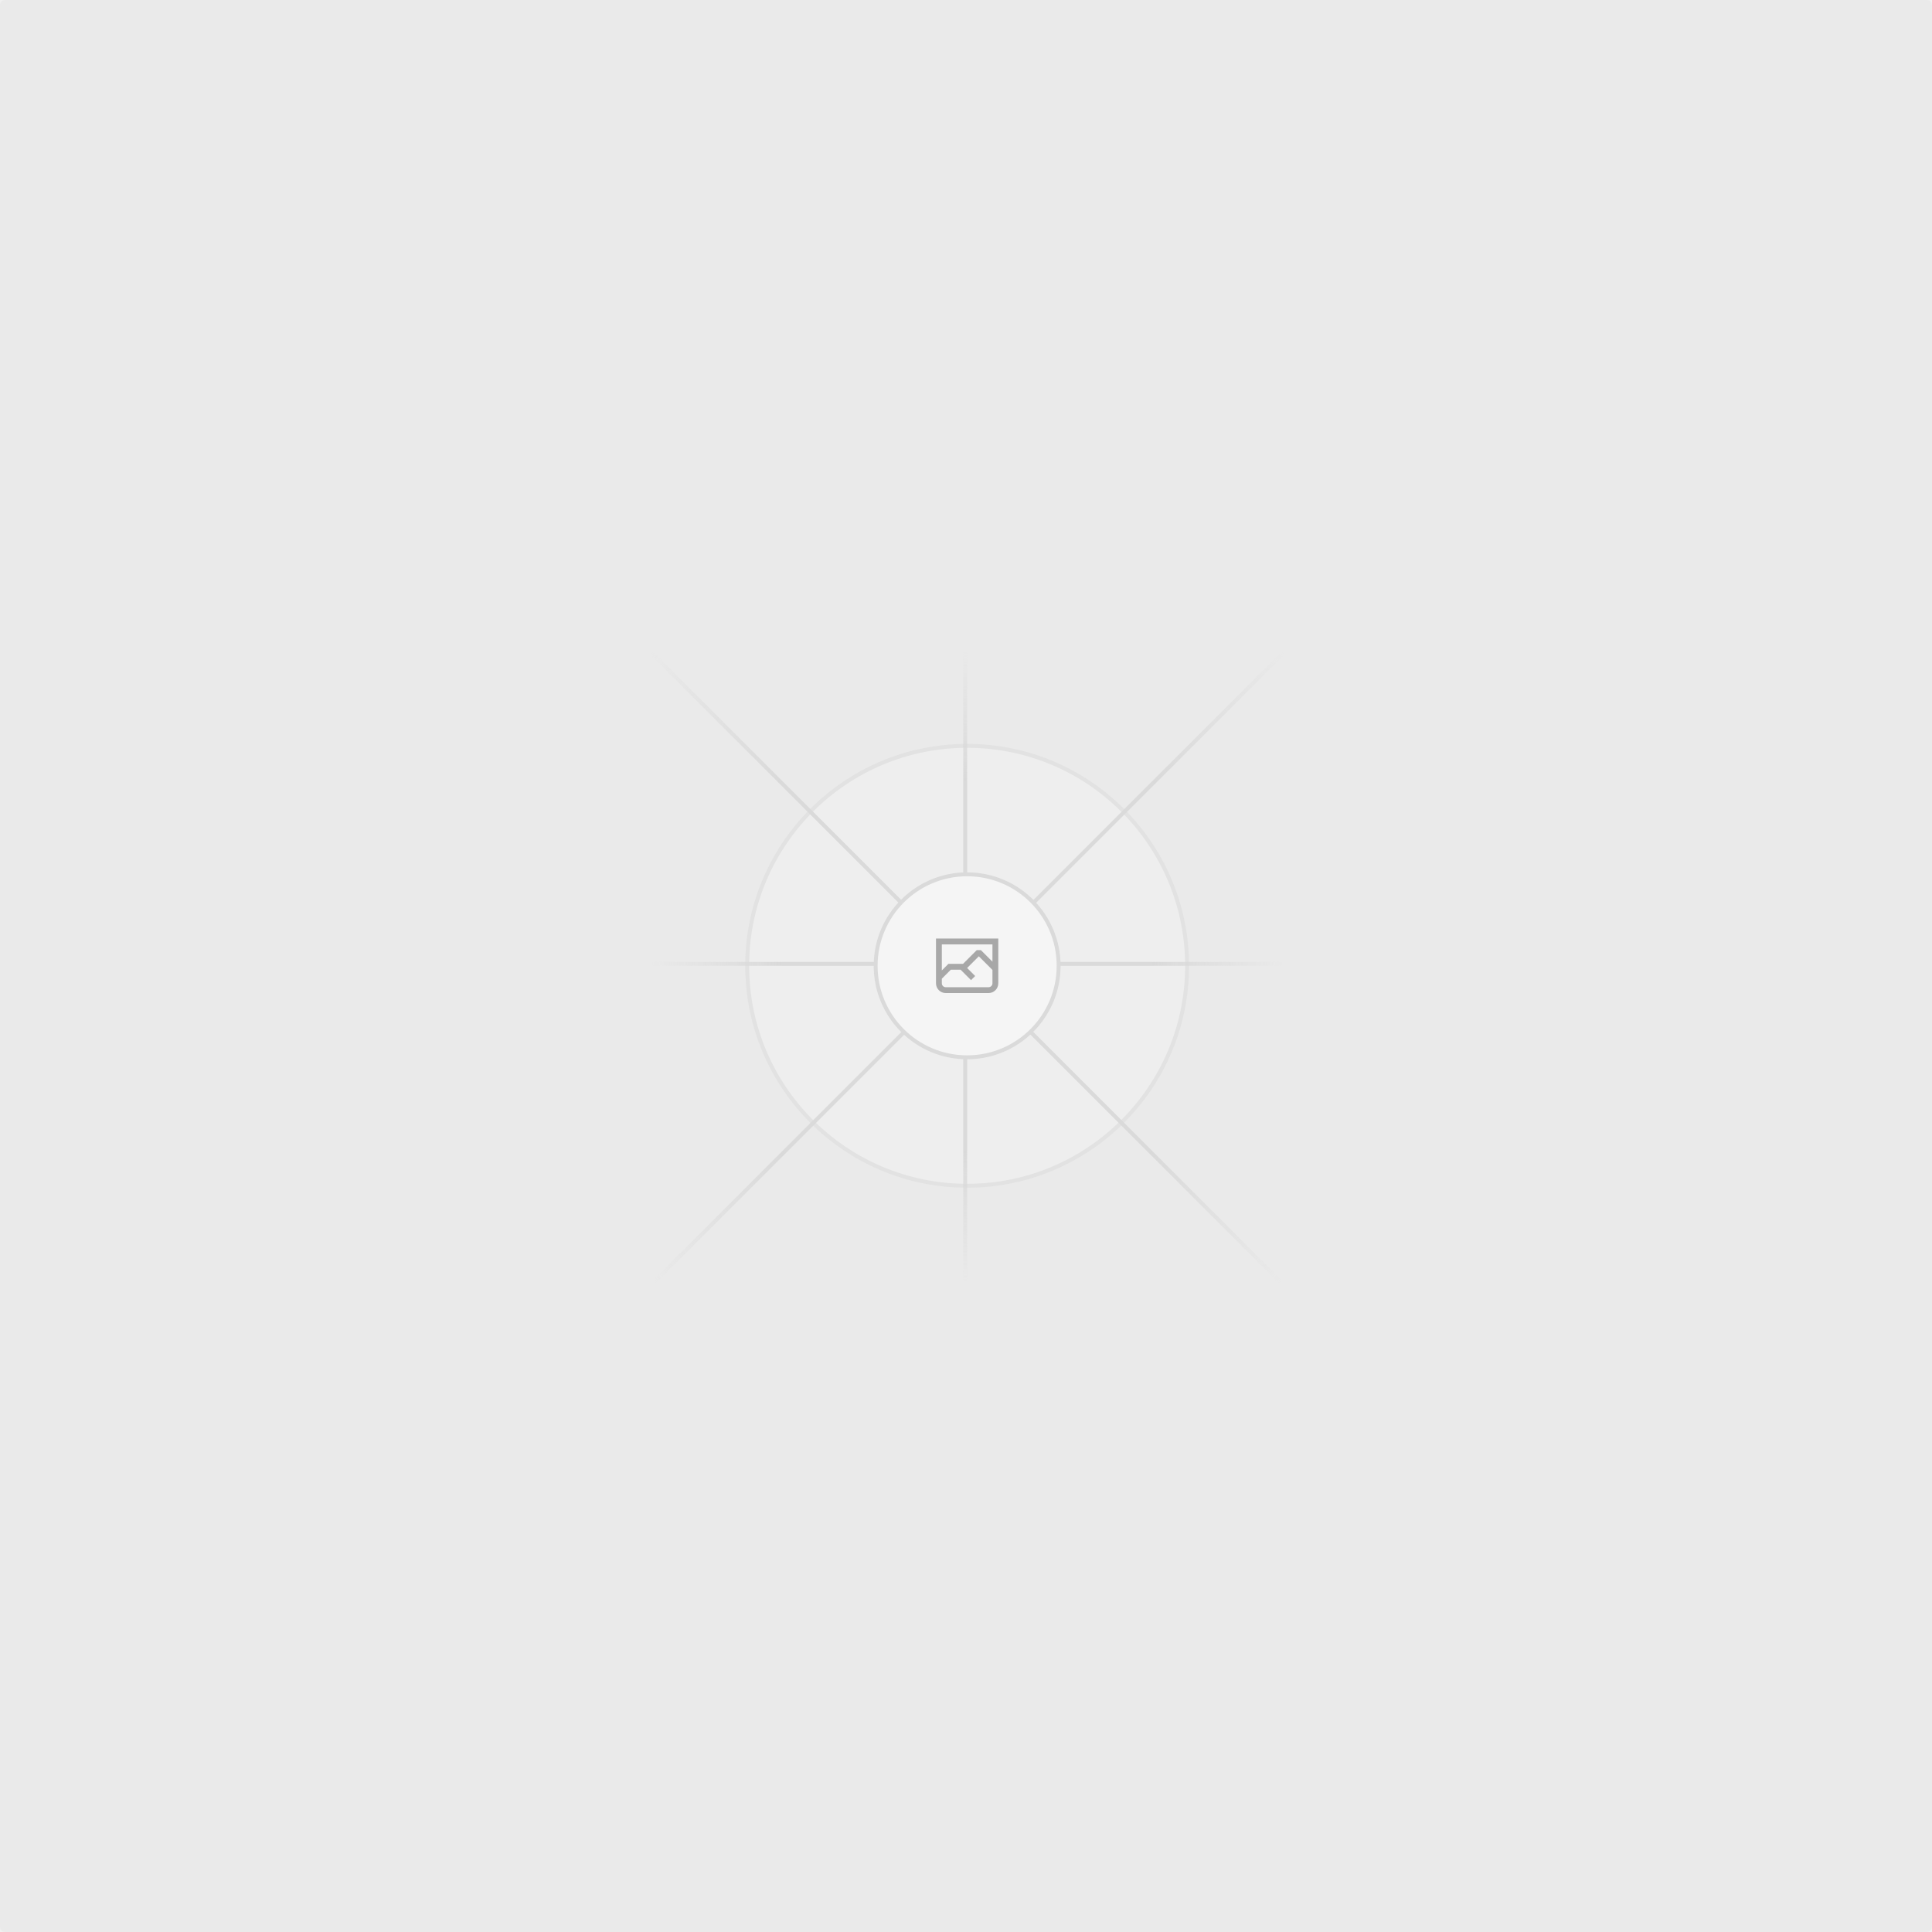
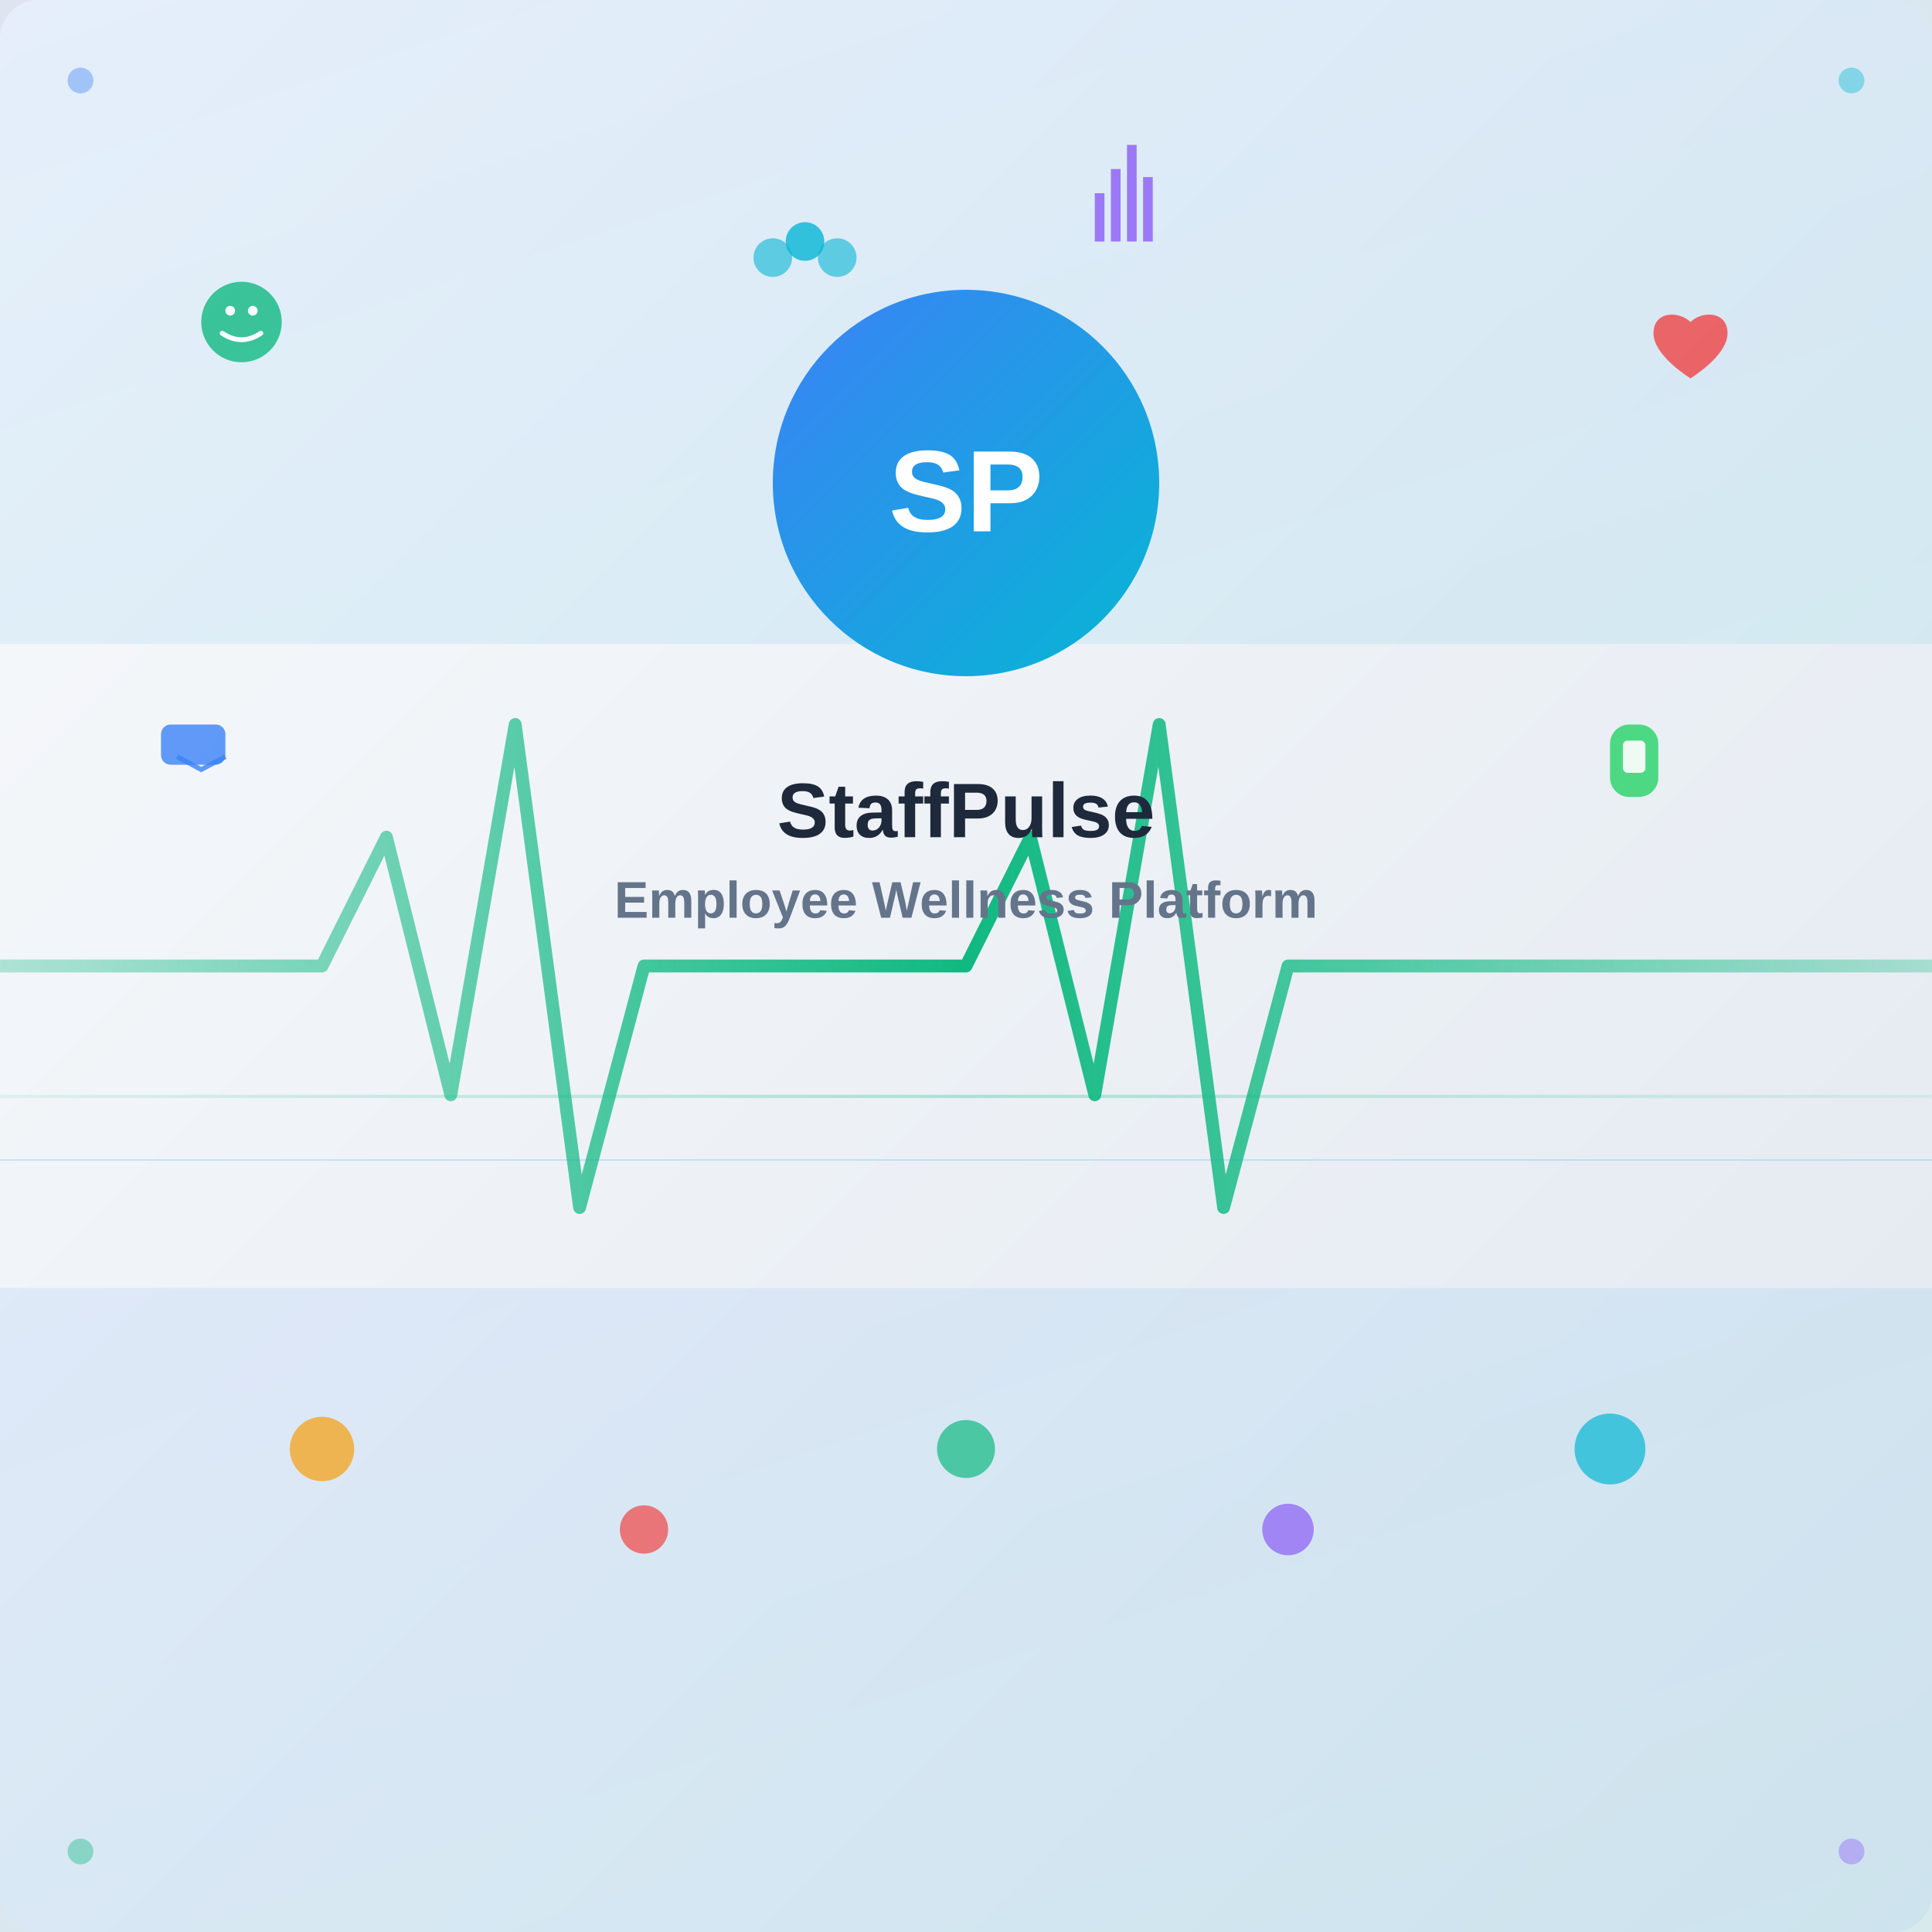
- <svg xmlns="http://www.w3.org/2000/svg" width="1200" height="1200" fill="none">
-   <rect width="1200" height="1200" fill="#EAEAEA" rx="3" />
-   <g opacity=".5">
-     <g opacity=".5">
-       <path fill="#FAFAFA" d="M600.709 736.5c-75.454 0-136.621-61.167-136.621-136.62 0-75.454 61.167-136.621 136.621-136.621 75.453 0 136.62 61.167 136.62 136.621 0 75.453-61.167 136.62-136.62 136.62Z" />
-       <path stroke="#C9C9C9" stroke-width="2.418" d="M600.709 736.5c-75.454 0-136.621-61.167-136.621-136.62 0-75.454 61.167-136.621 136.621-136.621 75.453 0 136.62 61.167 136.62 136.621 0 75.453-61.167 136.62-136.62 136.62Z" />
-     </g>
-     <path stroke="url(#a)" stroke-width="2.418" d="M0-1.209h553.581" transform="scale(1 -1) rotate(45 1163.11 91.165)" />
-     <path stroke="url(#b)" stroke-width="2.418" d="M404.846 598.671h391.726" />
-     <path stroke="url(#c)" stroke-width="2.418" d="M599.5 795.742V404.017" />
-     <path stroke="url(#d)" stroke-width="2.418" d="m795.717 796.597-391.441-391.44" />
-     <path fill="#fff" d="M600.709 656.704c-31.384 0-56.825-25.441-56.825-56.824 0-31.384 25.441-56.825 56.825-56.825 31.383 0 56.824 25.441 56.824 56.825 0 31.383-25.441 56.824-56.824 56.824Z" />
-     <g clip-path="url(#e)">
-       <path fill="#666" fill-rule="evenodd" d="M616.426 586.58h-31.434v16.176l3.553-3.554.531-.531h9.068l.074-.074 8.463-8.463h2.565l7.18 7.181V586.58Zm-15.715 14.654 3.698 3.699 1.283 1.282-2.565 2.565-1.282-1.283-5.2-5.199h-6.066l-5.514 5.514-.073.073v2.876a2.418 2.418 0 0 0 2.418 2.418h26.598a2.418 2.418 0 0 0 2.418-2.418v-8.317l-8.463-8.463-7.181 7.181-.071.072Zm-19.347 5.442v4.085a6.045 6.045 0 0 0 6.046 6.045h26.598a6.044 6.044 0 0 0 6.045-6.045v-7.108l1.356-1.355-1.282-1.283-.074-.073v-17.989h-38.689v23.43l-.146.146.146.147Z" clip-rule="evenodd" />
-     </g>
-     <path stroke="#C9C9C9" stroke-width="2.418" d="M600.709 656.704c-31.384 0-56.825-25.441-56.825-56.824 0-31.384 25.441-56.825 56.825-56.825 31.383 0 56.824 25.441 56.824 56.825 0 31.383-25.441 56.824-56.824 56.824Z" />
-   </g>
+ <svg xmlns="http://www.w3.org/2000/svg" width="1200" height="1200" viewBox="0 0 1200 1200" fill="none">
  <defs>
-     <linearGradient id="a" x1="554.061" x2="-.48" y1=".083" y2=".087" gradientUnits="userSpaceOnUse">
-       <stop stop-color="#C9C9C9" stop-opacity="0" />
-       <stop offset=".208" stop-color="#C9C9C9" />
-       <stop offset=".792" stop-color="#C9C9C9" />
-       <stop offset="1" stop-color="#C9C9C9" stop-opacity="0" />
+     <linearGradient id="bgGradient" x1="0%" y1="0%" x2="100%" y2="100%">
+       <stop offset="0%" style="stop-color:#F8FAFC;stop-opacity:1" />
+       <stop offset="100%" style="stop-color:#E2E8F0;stop-opacity:1" />
    </linearGradient>
-     <linearGradient id="b" x1="796.912" x2="404.507" y1="599.963" y2="599.965" gradientUnits="userSpaceOnUse">
-       <stop stop-color="#C9C9C9" stop-opacity="0" />
-       <stop offset=".208" stop-color="#C9C9C9" />
-       <stop offset=".792" stop-color="#C9C9C9" />
-       <stop offset="1" stop-color="#C9C9C9" stop-opacity="0" />
+     <linearGradient id="brandGradient" x1="0%" y1="0%" x2="100%" y2="100%">
+       <stop offset="0%" style="stop-color:#3B82F6;stop-opacity:1" />
+       <stop offset="100%" style="stop-color:#06B6D4;stop-opacity:1" />
    </linearGradient>
-     <linearGradient id="c" x1="600.792" x2="600.794" y1="403.677" y2="796.082" gradientUnits="userSpaceOnUse">
-       <stop stop-color="#C9C9C9" stop-opacity="0" />
-       <stop offset=".208" stop-color="#C9C9C9" />
-       <stop offset=".792" stop-color="#C9C9C9" />
-       <stop offset="1" stop-color="#C9C9C9" stop-opacity="0" />
+     <linearGradient id="pulseGradient" x1="0%" y1="0%" x2="100%" y2="0%">
+       <stop offset="0%" style="stop-color:#10B981;stop-opacity:0.3" />
+       <stop offset="50%" style="stop-color:#10B981;stop-opacity:1" />
+       <stop offset="100%" style="stop-color:#10B981;stop-opacity:0.3" />
    </linearGradient>
-     <linearGradient id="d" x1="404.85" x2="796.972" y1="403.903" y2="796.02" gradientUnits="userSpaceOnUse">
-       <stop stop-color="#C9C9C9" stop-opacity="0" />
-       <stop offset=".208" stop-color="#C9C9C9" />
-       <stop offset=".792" stop-color="#C9C9C9" />
-       <stop offset="1" stop-color="#C9C9C9" stop-opacity="0" />
-     </linearGradient>
-     <clipPath id="e">
-       <path fill="#fff" d="M581.364 580.535h38.689v38.689h-38.689z" />
-     </clipPath>
  </defs>
+   <rect width="1200" height="1200" fill="url(#bgGradient)" rx="24" />
+   <rect x="0" y="0" width="1200" height="400" fill="url(#brandGradient)" opacity="0.1" />
+   <rect x="0" y="800" width="1200" height="400" fill="url(#brandGradient)" opacity="0.1" />
+   <circle cx="600" cy="300" r="120" fill="url(#brandGradient)" />
+   <text x="600" y="330" font-family="Arial, sans-serif" font-size="72" font-weight="bold" text-anchor="middle" fill="white">SP</text>
+   <path d="M 0 600 L 200 600 L 240 520 L 280 680 L 320 450 L 360 750 L 400 600 L 600 600 L 640 520 L 680 680 L 720 450 L 760 750 L 800 600 L 1200 600" stroke="url(#pulseGradient)" stroke-width="8" fill="none" stroke-linecap="round" stroke-linejoin="round" />
+   <circle cx="150" cy="200" r="25" fill="#10B981" opacity="0.8" />
+   <circle cx="143" cy="193" r="3" fill="white" />
+   <circle cx="157" cy="193" r="3" fill="white" />
+   <path d="M 138 207 Q 150 215 162 207" stroke="white" stroke-width="3" fill="none" stroke-linecap="round" />
+   <rect x="100" y="450" width="40" height="25" rx="6" fill="#3B82F6" opacity="0.8" />
+   <path d="M 110 470 L 125 478 L 140 470" stroke="#3B82F6" stroke-width="3" fill="none" opacity="0.8" />
+   <circle cx="500" cy="150" r="12" fill="#06B6D4" opacity="0.8" />
+   <circle cx="520" cy="160" r="12" fill="#06B6D4" opacity="0.6" />
+   <circle cx="480" cy="160" r="12" fill="#06B6D4" opacity="0.6" />
+   <rect x="680" y="120" width="6" height="30" fill="#8B5CF6" opacity="0.8" />
+   <rect x="690" y="105" width="6" height="45" fill="#8B5CF6" opacity="0.8" />
+   <rect x="700" y="90" width="6" height="60" fill="#8B5CF6" opacity="0.8" />
+   <rect x="710" y="110" width="6" height="40" fill="#8B5CF6" opacity="0.8" />
+   <path d="M 1050 200 C 1043 193, 1027 193, 1027 207 C 1027 221, 1050 235, 1050 235 C 1050 235, 1073 221, 1073 207 C 1073 193, 1057 193, 1050 200 Z" fill="#EF4444" opacity="0.8" />
+   <rect x="1000" y="450" width="30" height="45" rx="12" fill="#25D366" opacity="0.8" />
+   <rect x="1008" y="460" width="14" height="20" rx="3" fill="white" opacity="0.9" />
+   <circle cx="200" cy="900" r="20" fill="#F59E0B" opacity="0.7" />
+   <circle cx="400" cy="950" r="15" fill="#EF4444" opacity="0.7" />
+   <circle cx="600" cy="900" r="18" fill="#10B981" opacity="0.7" />
+   <circle cx="800" cy="950" r="16" fill="#8B5CF6" opacity="0.7" />
+   <circle cx="1000" cy="900" r="22" fill="#06B6D4" opacity="0.7" />
+   <text x="600" y="520" font-family="Arial, sans-serif" font-size="48" font-weight="bold" text-anchor="middle" fill="#1E293B">
+     StaffPulse
+   </text>
+   <text x="600" y="570" font-family="Arial, sans-serif" font-size="32" font-weight="600" text-anchor="middle" fill="#64748B">
+     Employee Wellness Platform
+   </text>
+   <rect x="0" y="680" width="1200" height="2" fill="url(#pulseGradient)" opacity="0.3" />
+   <rect x="0" y="720" width="1200" height="1" fill="url(#brandGradient)" opacity="0.2" />
+   <circle cx="50" cy="50" r="8" fill="#3B82F6" opacity="0.4" />
+   <circle cx="1150" cy="50" r="8" fill="#06B6D4" opacity="0.4" />
+   <circle cx="50" cy="1150" r="8" fill="#10B981" opacity="0.4" />
+   <circle cx="1150" cy="1150" r="8" fill="#8B5CF6" opacity="0.4" />
</svg>
